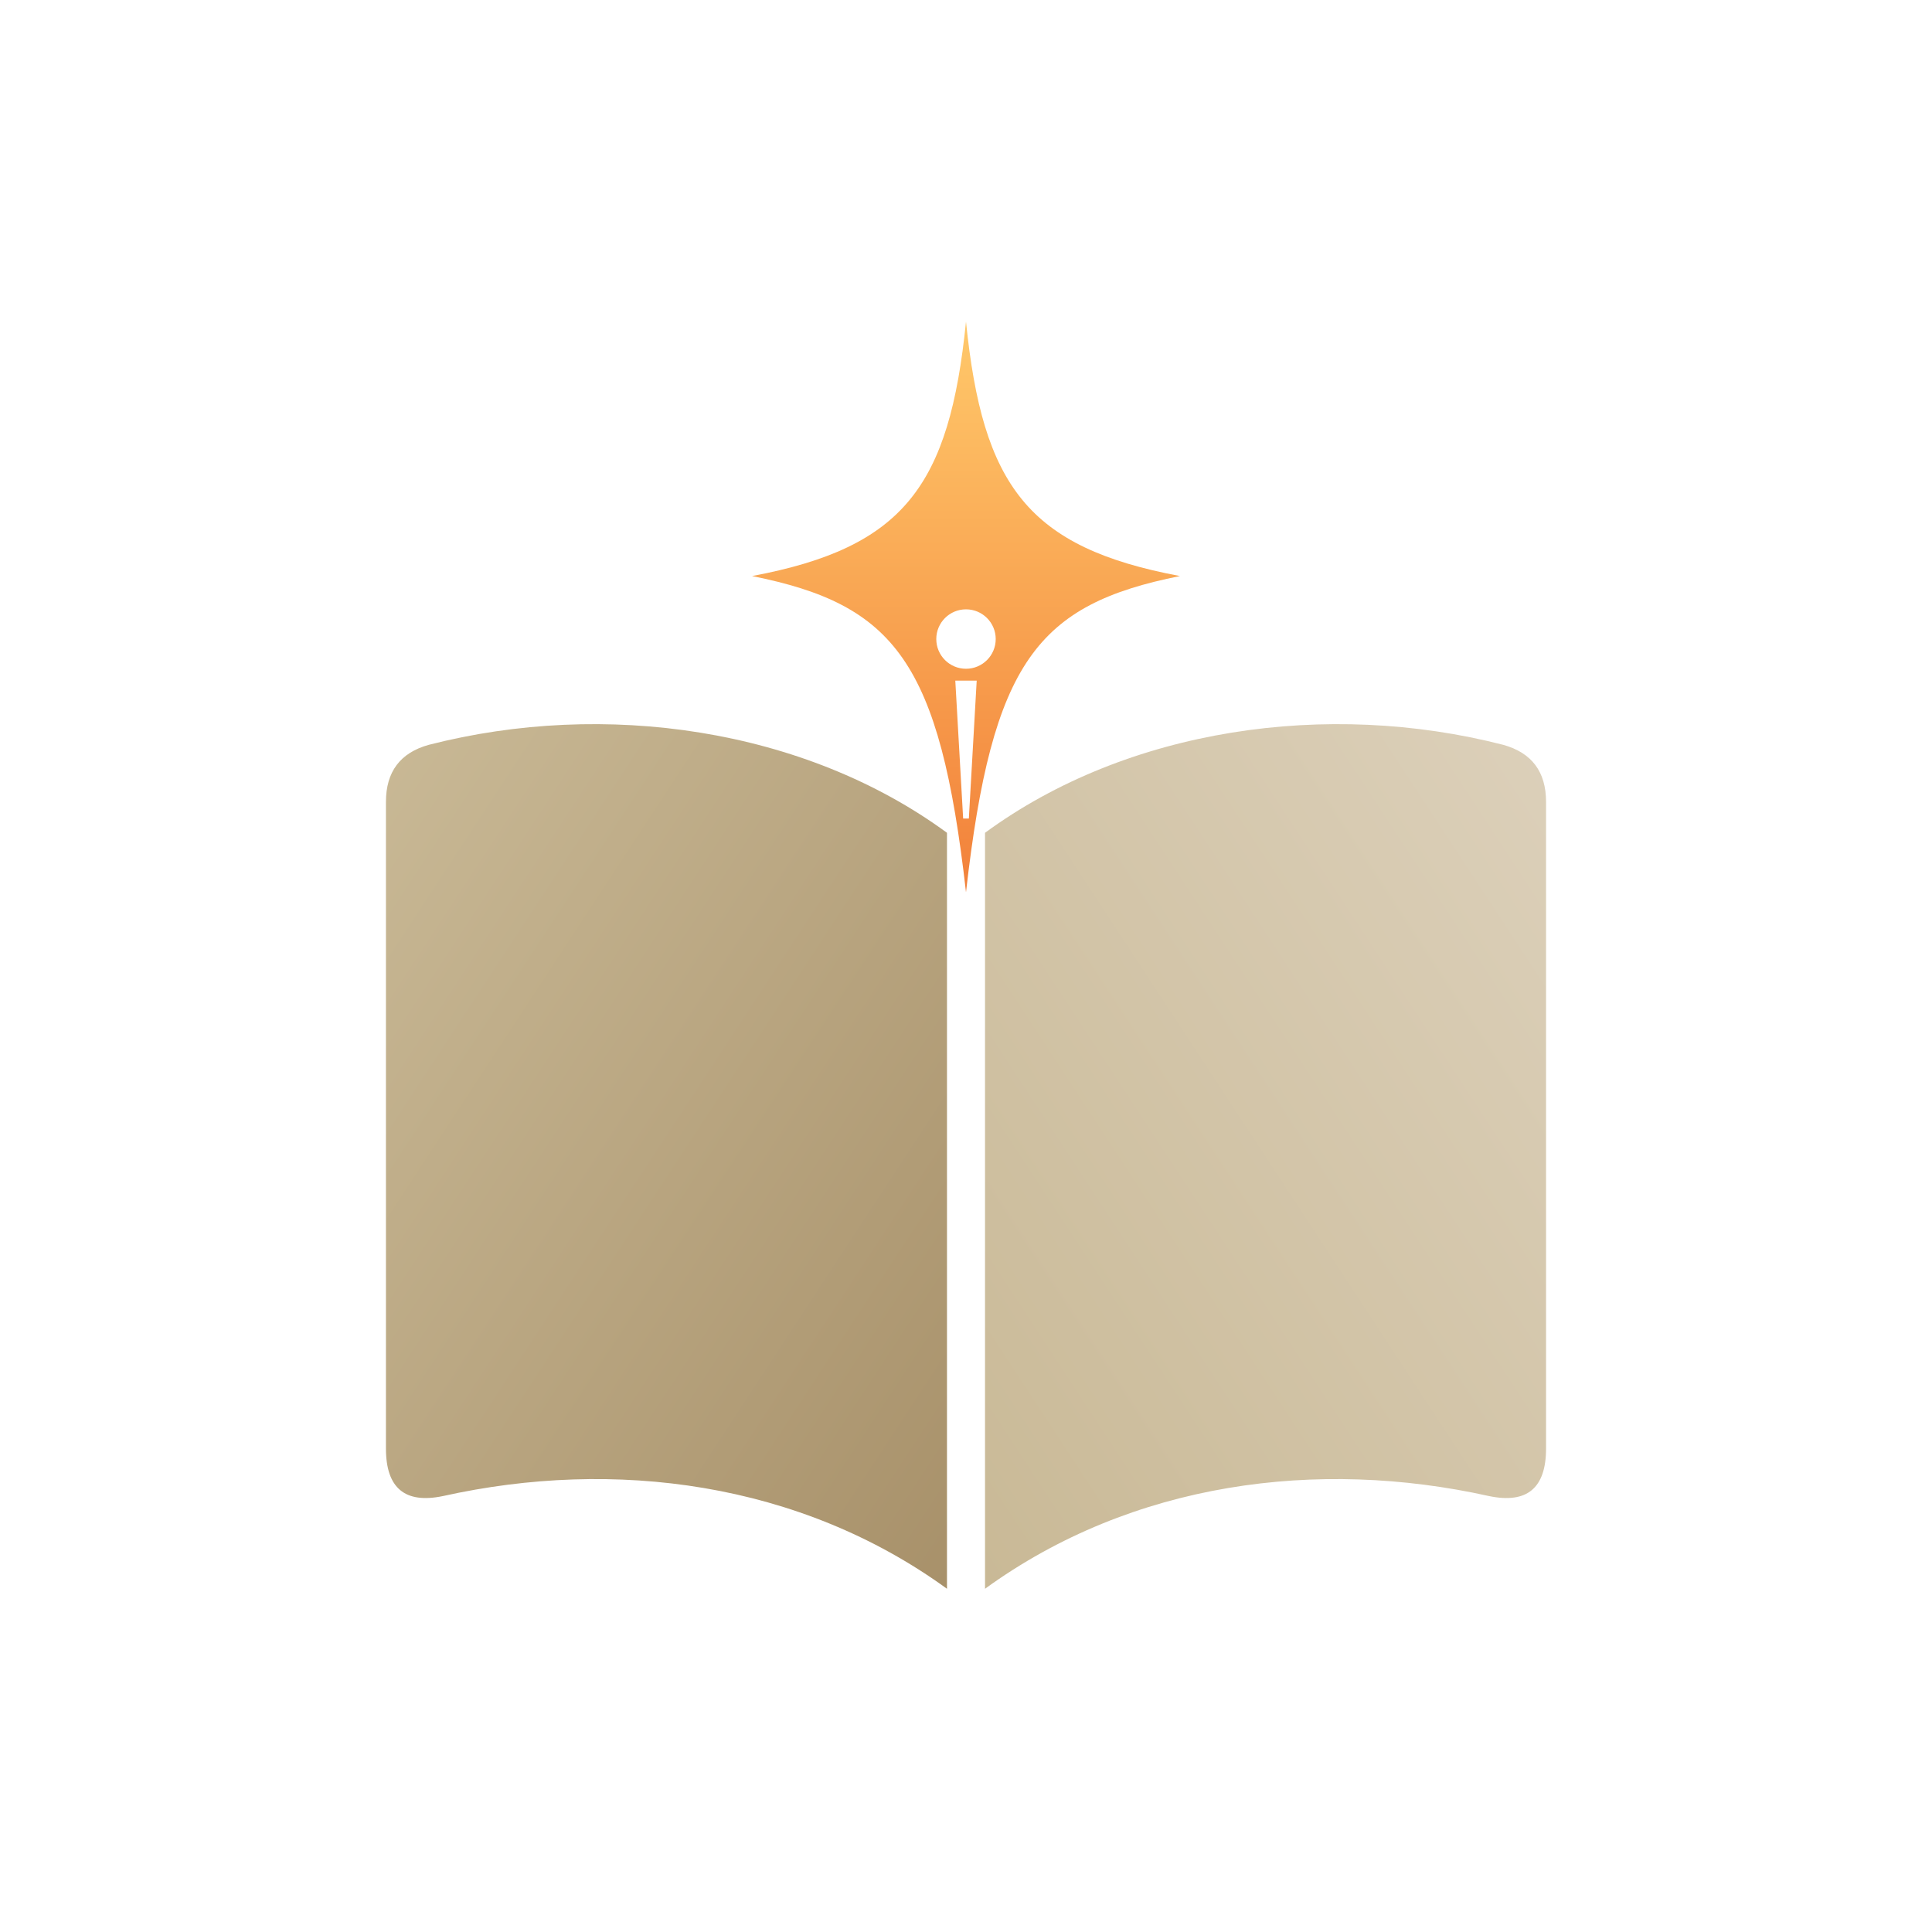
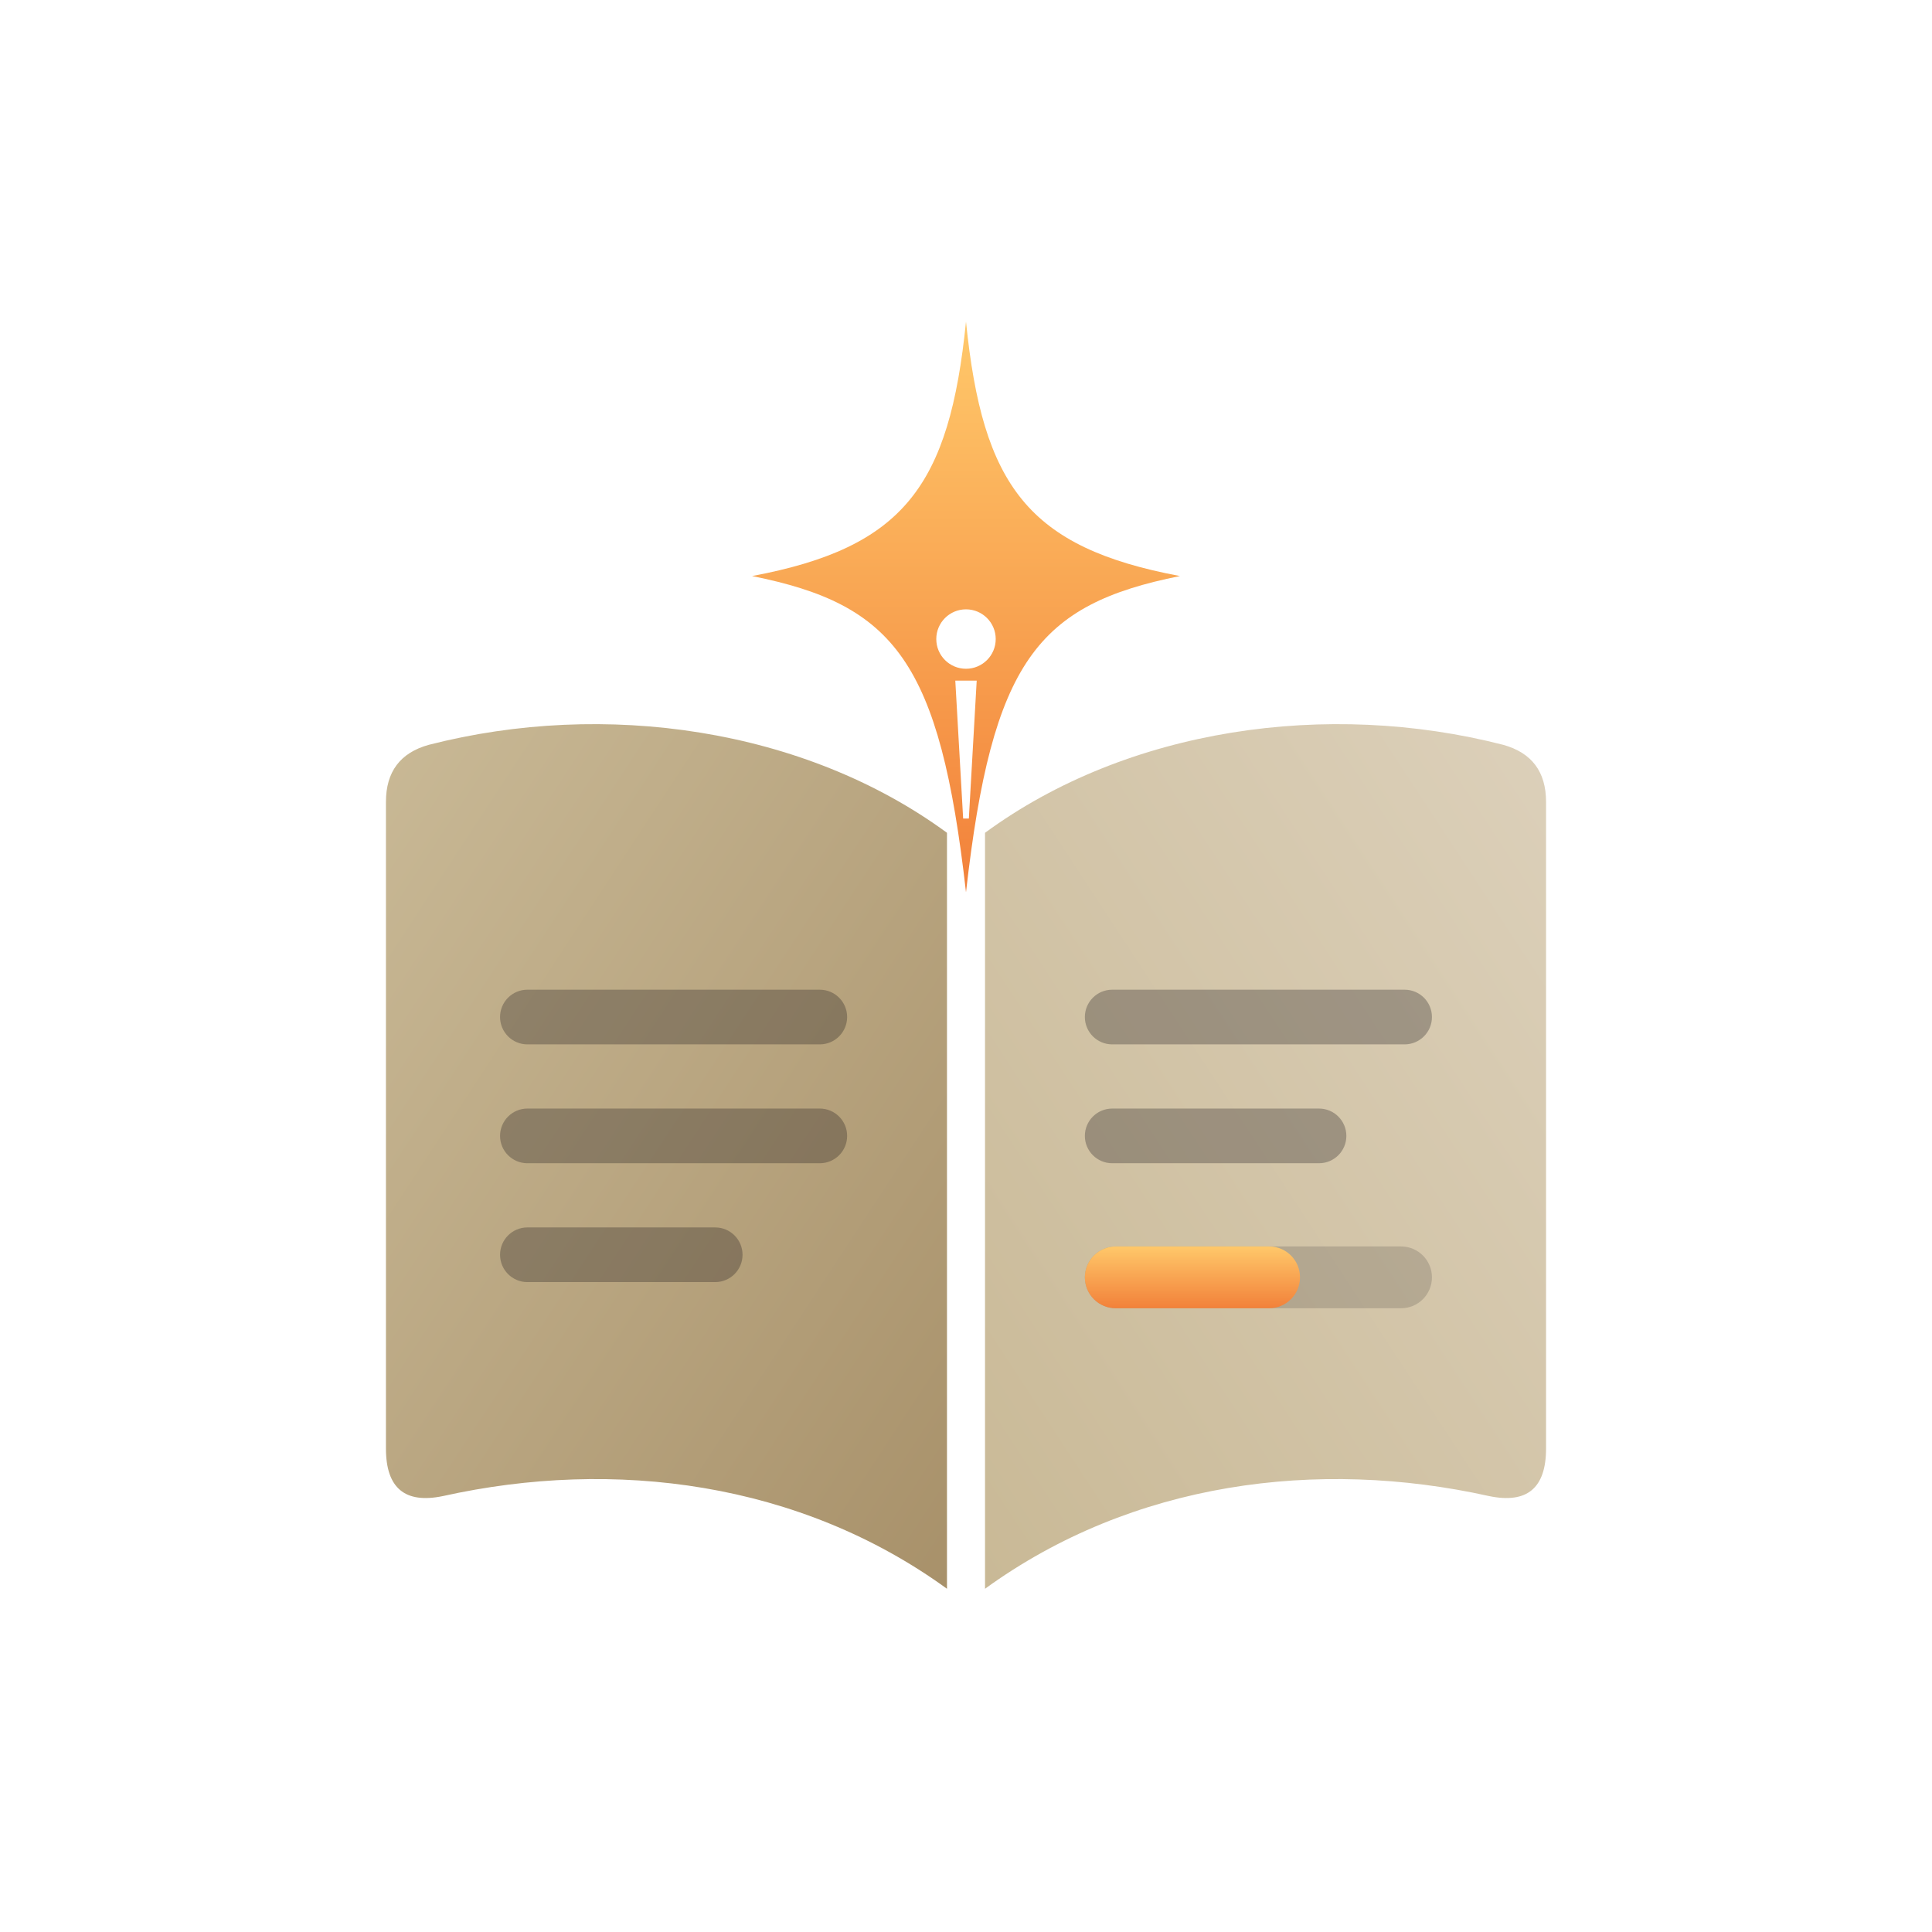
<svg xmlns="http://www.w3.org/2000/svg" width="1024" height="1024" viewBox="0 0 1024 1024">
  <defs>
    <linearGradient id="il" x1="0" y1="0" x2="1" y2="1">
      <stop offset="0" stop-color="#C9B996" />
      <stop offset="1" stop-color="#A8916A" />
    </linearGradient>
    <linearGradient id="ir" x1="1" y1="0" x2="0" y2="1">
      <stop offset="0" stop-color="#DCD0BA" />
      <stop offset="1" stop-color="#C9B996" />
    </linearGradient>
    <linearGradient id="is" x1="0" y1="0" x2="0" y2="1">
      <stop offset="0" stop-color="#FFC86A" />
      <stop offset="1" stop-color="#F2813A" />
    </linearGradient>
  </defs>
  <g transform="translate(108.8 139.0) scale(12.6)">
    <path d="M31.2 24C25.2 19.6 16.8 18.4 9.4 20.3Q7.6 20.8 7.6 22.7V49.9Q7.6 52.4 10 51.9C17.2 50.3 25 51.3 31.2 55.8Z" fill="url(#il)" />
    <path d="M32.8 24C38.8 19.6 47.2 18.4 54.6 20.3Q56.4 20.8 56.4 22.7V49.9Q56.4 52.4 54 51.9C46.8 50.3 39 51.3 32.8 55.8Z" fill="url(#ir)" />
+     <rect x="12.4" y="30.6" width="14.6" height="2.3" rx="1.15" fill="#0F0E14" fill-opacity=".28" />
+     <rect x="12.4" y="35.6" width="14.6" height="2.3" rx="1.15" fill="#0F0E14" fill-opacity=".28" />
+     <rect x="12.4" y="40.6" width="10.2" height="2.3" rx="1.15" fill="#0F0E14" fill-opacity=".28" />
+     <rect x="37" y="30.6" width="14.6" height="2.3" rx="1.15" fill="#0F0E14" fill-opacity=".28" />
+     <rect x="37" y="35.6" width="11" height="2.3" rx="1.15" fill="#0F0E14" fill-opacity=".28" />
+     <rect x="37" y="41.4" width="14.6" height="2.6" rx="1.3" fill="#0F0E14" fill-opacity=".16" />
+     <rect x="37" y="41.4" width="9.05" height="2.6" rx="1.3" fill="url(#is)" />
    <path d="M32 2.5C32.7 9.4 34.6 12 41 13.2C35 14.4 33.1 16.8 32 26.5C30.9 16.8 29 14.4 23 13.2C29.4 12 31.3 9.4 32 2.5ZM32 14.6a1.25 1.25 0 1 1 0 2.5a1.25 1.25 0 1 1 0-2.5ZM31.55 17.6H32.45L32.12 23.4H31.88Z" fill="url(#is)" fill-rule="evenodd" />
  </g>
</svg>
